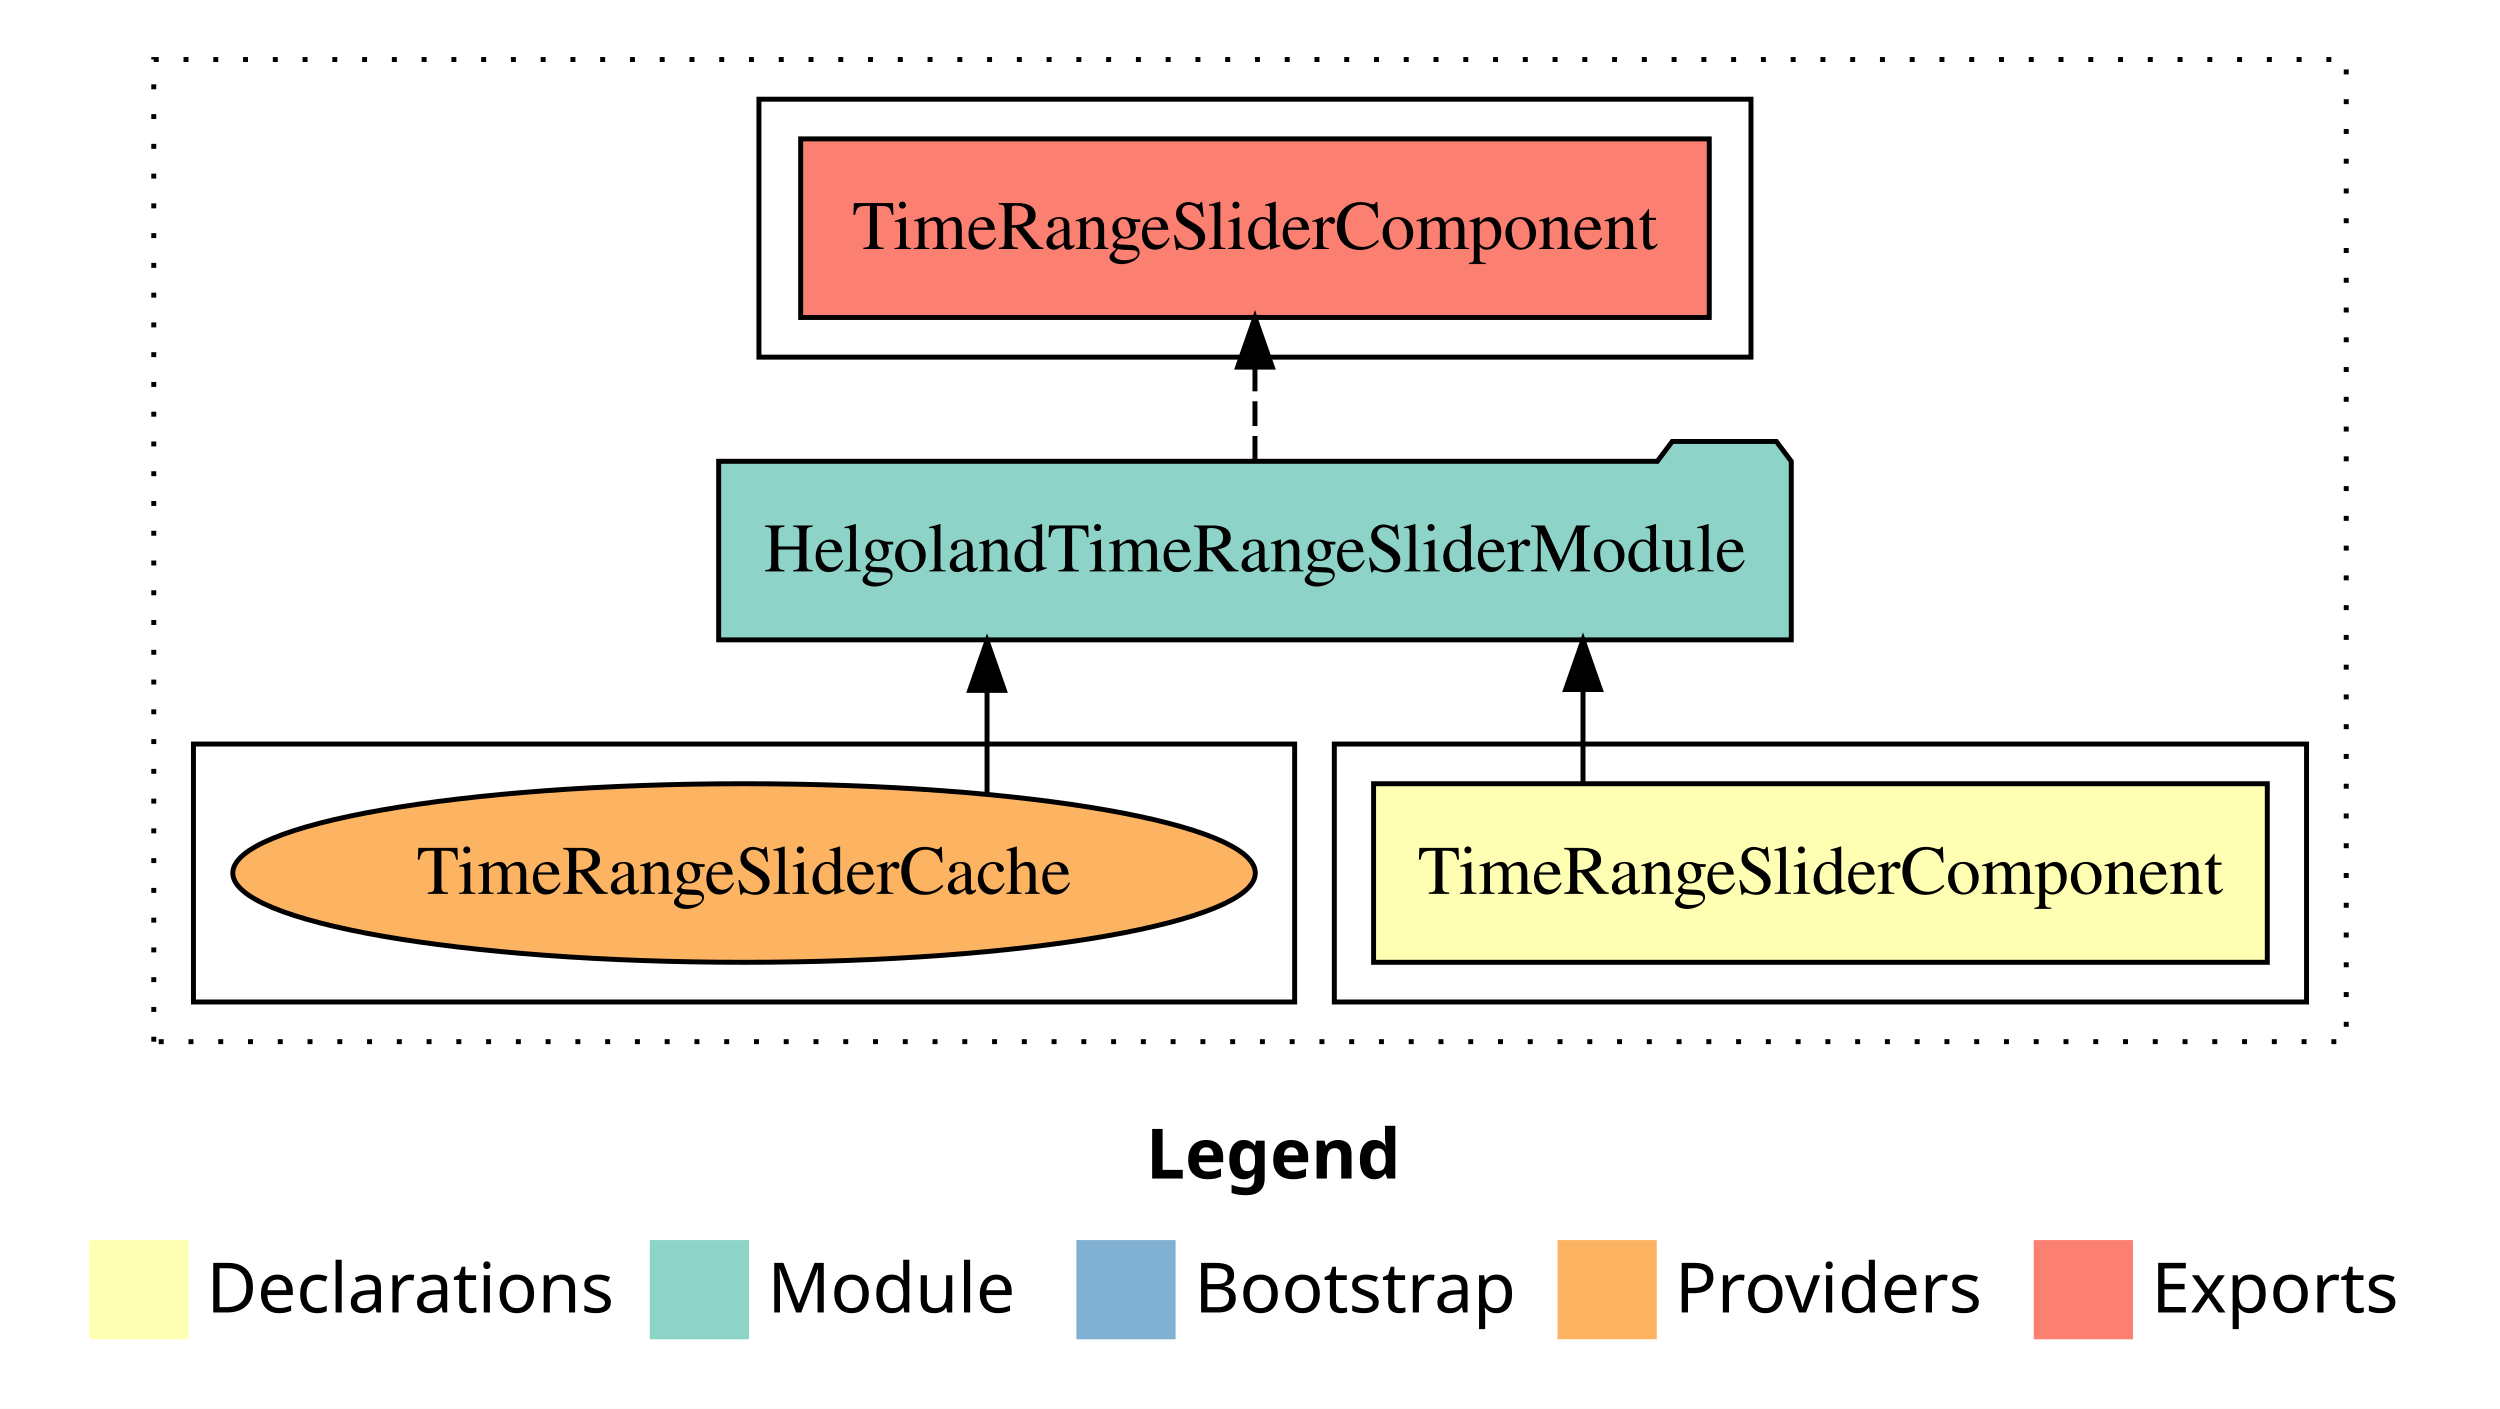
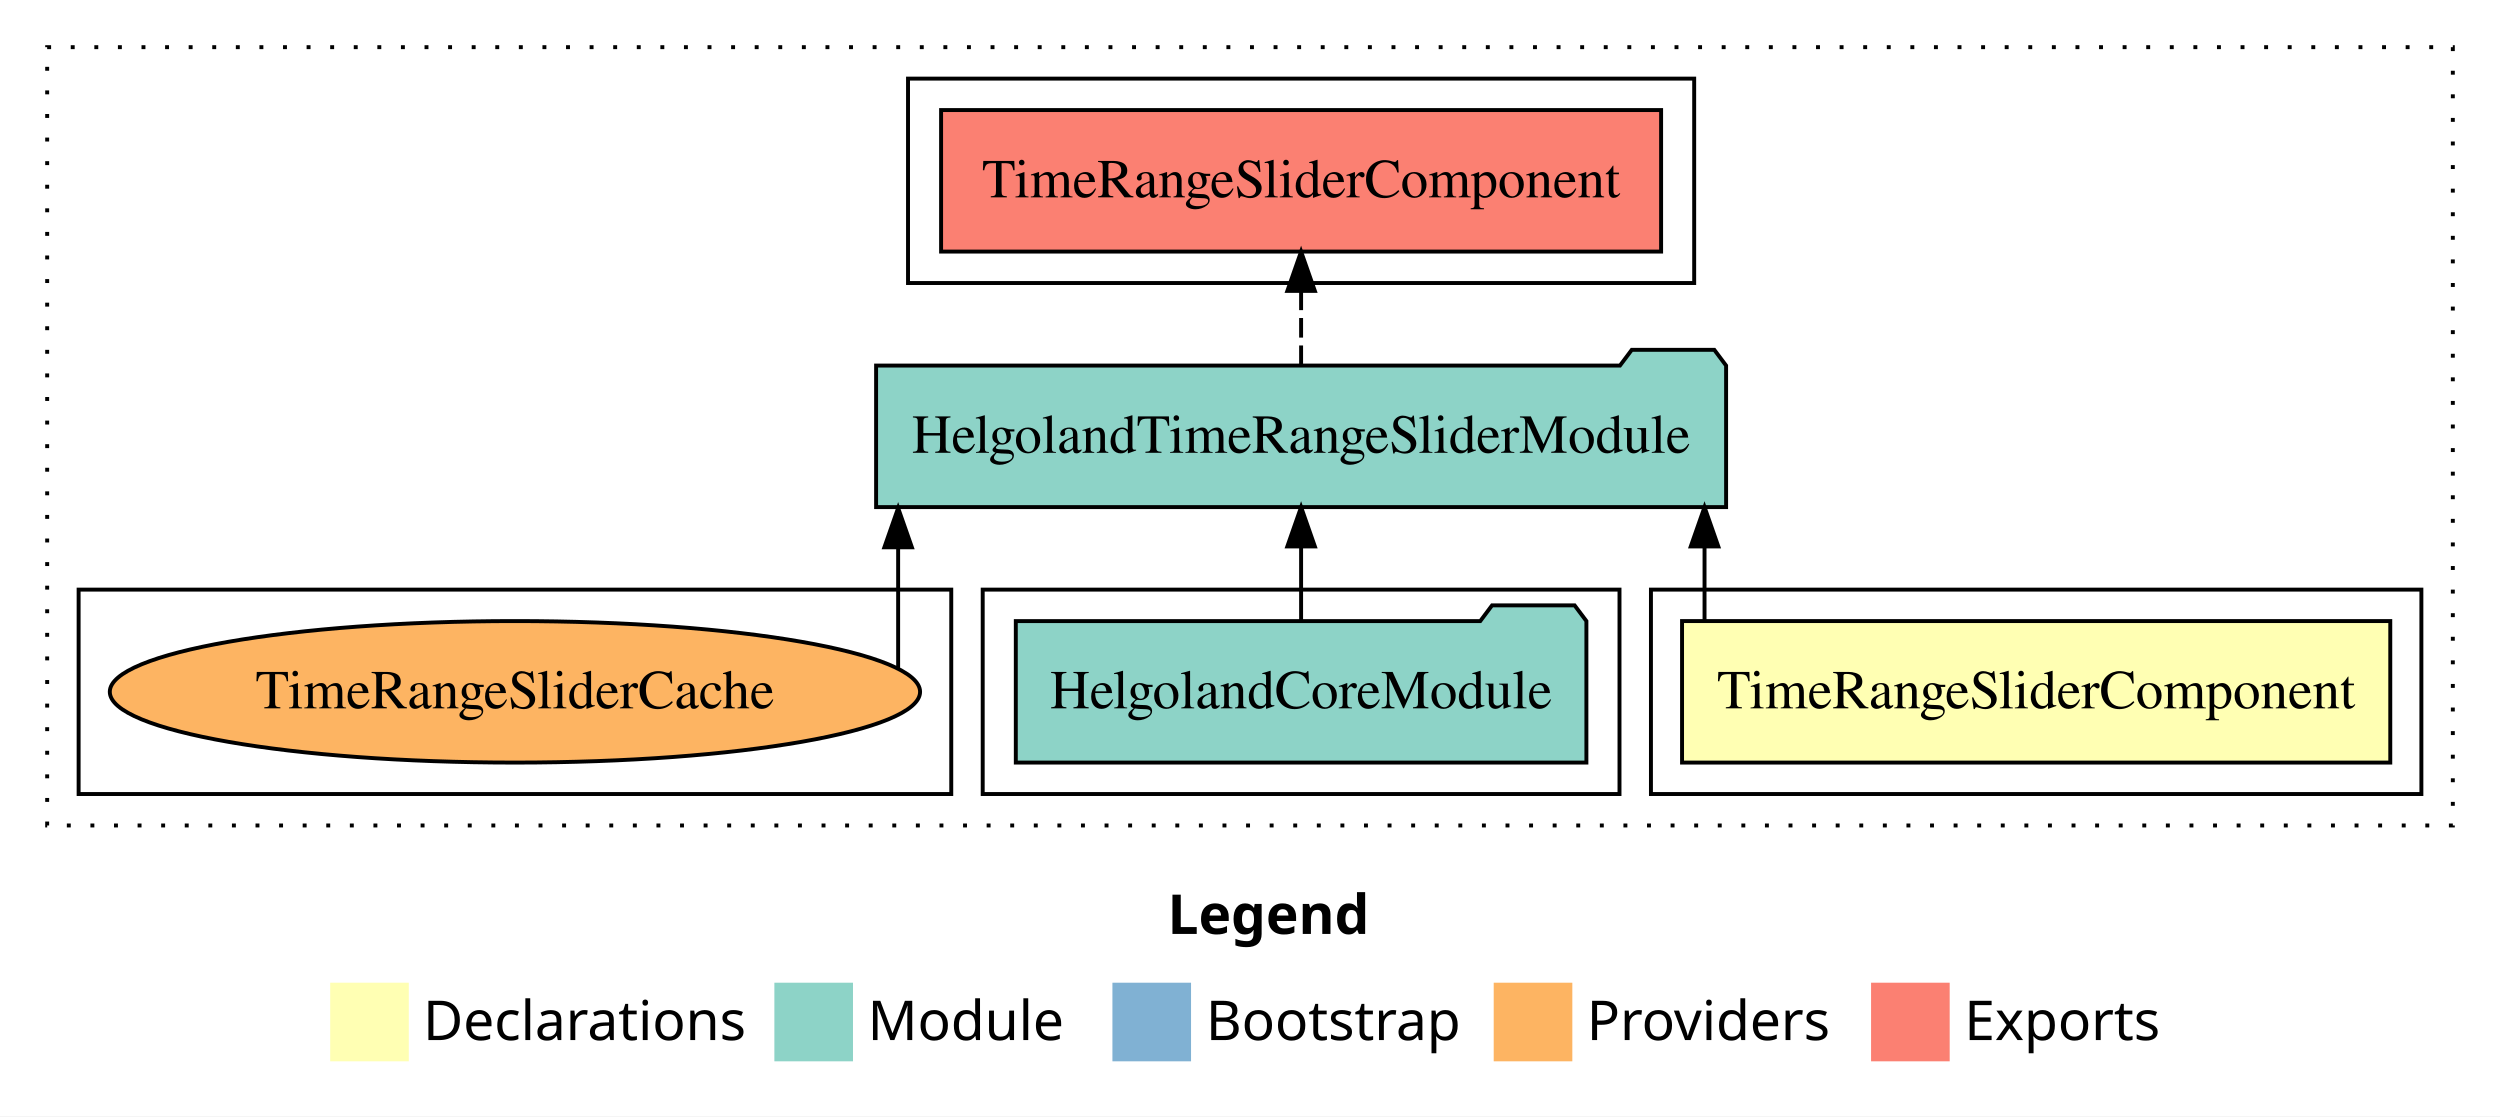
- <svg xmlns="http://www.w3.org/2000/svg" width="504pt" height="284pt" viewBox="0.00 0.00 504.00 284.00">
+ <svg xmlns="http://www.w3.org/2000/svg" width="636pt" height="284pt" viewBox="0.00 0.00 636.00 284.00">
  <g id="graph0" class="graph" transform="scale(1 1) rotate(0) translate(4 280)">
-     <polygon fill="#ffffff" stroke="transparent" points="-4,4 -4,-280 500,-280 500,4 -4,4" />
-     <text text-anchor="start" x="227.009" y="-42.4" font-family="sans-serif" font-weight="bold" font-size="14.00" fill="#000000">Legend</text>
-     <polygon fill="#ffffb3" stroke="transparent" points="14,-10 14,-30 34,-30 34,-10 14,-10" />
-     <text text-anchor="start" x="37.629" y="-15.4" font-family="sans-serif" font-size="14.00" fill="#000000">  Declarations</text>
-     <polygon fill="#8dd3c7" stroke="transparent" points="127,-10 127,-30 147,-30 147,-10 127,-10" />
-     <text text-anchor="start" x="150.725" y="-15.4" font-family="sans-serif" font-size="14.00" fill="#000000">  Module</text>
-     <polygon fill="#80b1d3" stroke="transparent" points="213,-10 213,-30 233,-30 233,-10 213,-10" />
-     <text text-anchor="start" x="236.781" y="-15.4" font-family="sans-serif" font-size="14.00" fill="#000000">  Bootstrap</text>
-     <polygon fill="#fdb462" stroke="transparent" points="310,-10 310,-30 330,-30 330,-10 310,-10" />
-     <text text-anchor="start" x="333.673" y="-15.4" font-family="sans-serif" font-size="14.00" fill="#000000">  Providers</text>
-     <polygon fill="#fb8072" stroke="transparent" points="406,-10 406,-30 426,-30 426,-10 406,-10" />
-     <text text-anchor="start" x="429.726" y="-15.4" font-family="sans-serif" font-size="14.00" fill="#000000">  Exports</text>
+     <polygon fill="#ffffff" stroke="transparent" points="-4,4 -4,-280 632,-280 632,4 -4,4" />
+     <text text-anchor="start" x="293.009" y="-42.4" font-family="sans-serif" font-weight="bold" font-size="14.00" fill="#000000">Legend</text>
+     <polygon fill="#ffffb3" stroke="transparent" points="80,-10 80,-30 100,-30 100,-10 80,-10" />
+     <text text-anchor="start" x="103.629" y="-15.4" font-family="sans-serif" font-size="14.00" fill="#000000">  Declarations</text>
+     <polygon fill="#8dd3c7" stroke="transparent" points="193,-10 193,-30 213,-30 213,-10 193,-10" />
+     <text text-anchor="start" x="216.725" y="-15.4" font-family="sans-serif" font-size="14.00" fill="#000000">  Module</text>
+     <polygon fill="#80b1d3" stroke="transparent" points="279,-10 279,-30 299,-30 299,-10 279,-10" />
+     <text text-anchor="start" x="302.781" y="-15.4" font-family="sans-serif" font-size="14.00" fill="#000000">  Bootstrap</text>
+     <polygon fill="#fdb462" stroke="transparent" points="376,-10 376,-30 396,-30 396,-10 376,-10" />
+     <text text-anchor="start" x="399.673" y="-15.4" font-family="sans-serif" font-size="14.00" fill="#000000">  Providers</text>
+     <polygon fill="#fb8072" stroke="transparent" points="472,-10 472,-30 492,-30 492,-10 472,-10" />
+     <text text-anchor="start" x="495.726" y="-15.4" font-family="sans-serif" font-size="14.00" fill="#000000">  Exports</text>
    <g id="clust1" class="cluster">
-       <polygon fill="none" stroke="#000000" stroke-dasharray="1,5" points="27,-70 27,-268 469,-268 469,-70 27,-70" />
+       <polygon fill="none" stroke="#000000" stroke-dasharray="1,5" points="8,-70 8,-268 620,-268 620,-70 8,-70" />
    </g>
    <g id="clust2" class="cluster">
-       <polygon fill="none" stroke="#000000" points="265,-78 265,-130 461,-130 461,-78 265,-78" />
+       <polygon fill="none" stroke="#000000" points="416,-78 416,-130 612,-130 612,-78 416,-78" />
+     </g>
+     <g id="clust4" class="cluster">
+       <polygon fill="none" stroke="#000000" points="246,-78 246,-130 408,-130 408,-78 246,-78" />
    </g>
    <g id="clust5" class="cluster">
-       <polygon fill="none" stroke="#000000" points="149,-208 149,-260 349,-260 349,-208 149,-208" />
+       <polygon fill="none" stroke="#000000" points="227,-208 227,-260 427,-260 427,-208 227,-208" />
    </g>
    <g id="clust7" class="cluster">
-       <polygon fill="none" stroke="#000000" points="35,-78 35,-130 257,-130 257,-78 35,-78" />
+       <polygon fill="none" stroke="#000000" points="16,-78 16,-130 238,-130 238,-78 16,-78" />
    </g>
    <g id="node1" class="node">
-       <polygon fill="#ffffb3" stroke="#000000" points="453.086,-122 272.914,-122 272.914,-86 453.086,-86 453.086,-122" />
-       <text text-anchor="middle" x="363" y="-99.8" font-family="Times,serif" font-size="14.00" fill="#000000">TimeRangeSliderComponent</text>
+       <polygon fill="#ffffb3" stroke="#000000" points="604.086,-122 423.914,-122 423.914,-86 604.086,-86 604.086,-122" />
+       <text text-anchor="middle" x="514" y="-99.8" font-family="Times,serif" font-size="14.00" fill="#000000">TimeRangeSliderComponent</text>
    </g>
    <g id="node2" class="node">
-       <polygon fill="#8dd3c7" stroke="#000000" points="357.12,-187 354.12,-191 333.12,-191 330.12,-187 140.88,-187 140.88,-151 357.12,-151 357.12,-187" />
-       <text text-anchor="middle" x="249" y="-164.8" font-family="Times,serif" font-size="14.00" fill="#000000">HelgolandTimeRangeSliderModule</text>
+       <polygon fill="#8dd3c7" stroke="#000000" points="435.12,-187 432.12,-191 411.12,-191 408.12,-187 218.88,-187 218.88,-151 435.12,-151 435.12,-187" />
+       <text text-anchor="middle" x="327" y="-164.8" font-family="Times,serif" font-size="14.00" fill="#000000">HelgolandTimeRangeSliderModule</text>
    </g>
    <g id="edge1" class="edge">
-       <path fill="none" stroke="#000000" d="M315.134,-122.106C315.134,-122.106 315.134,-140.991 315.134,-140.991" />
-       <polygon fill="#000000" stroke="#000000" points="311.634,-140.991 315.134,-150.991 318.634,-140.991 311.634,-140.991" />
+       <path fill="none" stroke="#000000" d="M429.634,-122.106C429.634,-122.106 429.634,-140.991 429.634,-140.991" />
+       <polygon fill="#000000" stroke="#000000" points="426.134,-140.991 429.634,-150.991 433.134,-140.991 426.134,-140.991" />
+     </g>
+     <g id="node4" class="node">
+       <polygon fill="#fb8072" stroke="#000000" points="418.586,-252 235.414,-252 235.414,-216 418.586,-216 418.586,-252" />
+       <text text-anchor="middle" x="327" y="-229.8" font-family="Times,serif" font-size="14.00" fill="#000000">TimeRangeSliderComponent </text>
+     </g>
+     <g id="edge3" class="edge">
+       <path fill="none" stroke="#000000" stroke-dasharray="5,2" d="M327,-187.106C327,-187.106 327,-205.991 327,-205.991" />
+       <polygon fill="#000000" stroke="#000000" points="323.5,-205.991 327,-215.991 330.5,-205.991 323.5,-205.991" />
    </g>
    <g id="node3" class="node">
-       <polygon fill="#fb8072" stroke="#000000" points="340.586,-252 157.414,-252 157.414,-216 340.586,-216 340.586,-252" />
-       <text text-anchor="middle" x="249" y="-229.8" font-family="Times,serif" font-size="14.00" fill="#000000">TimeRangeSliderComponent </text>
+       <polygon fill="#8dd3c7" stroke="#000000" points="399.579,-122 396.579,-126 375.579,-126 372.579,-122 254.421,-122 254.421,-86 399.579,-86 399.579,-122" />
+       <text text-anchor="middle" x="327" y="-99.8" font-family="Times,serif" font-size="14.00" fill="#000000">HelgolandCoreModule</text>
    </g>
    <g id="edge2" class="edge">
-       <path fill="none" stroke="#000000" stroke-dasharray="5,2" d="M249,-187.106C249,-187.106 249,-205.991 249,-205.991" />
-       <polygon fill="#000000" stroke="#000000" points="245.5,-205.991 249,-215.991 252.5,-205.991 245.5,-205.991" />
+       <path fill="none" stroke="#000000" d="M327,-122.106C327,-122.106 327,-140.991 327,-140.991" />
+       <polygon fill="#000000" stroke="#000000" points="323.5,-140.991 327,-150.991 330.5,-140.991 323.5,-140.991" />
    </g>
-     <g id="node4" class="node">
-       <ellipse fill="#fdb462" stroke="#000000" cx="146" cy="-104" rx="103.067" ry="18" />
-       <text text-anchor="middle" x="146" y="-99.8" font-family="Times,serif" font-size="14.00" fill="#000000">TimeRangeSliderCache</text>
+     <g id="node5" class="node">
+       <ellipse fill="#fdb462" stroke="#000000" cx="127" cy="-104" rx="103.067" ry="18" />
+       <text text-anchor="middle" x="127" y="-99.8" font-family="Times,serif" font-size="14.00" fill="#000000">TimeRangeSliderCache</text>
    </g>
-     <g id="edge3" class="edge">
-       <path fill="none" stroke="#000000" d="M194.987,-120.067C194.987,-120.067 194.987,-140.824 194.987,-140.824" />
-       <polygon fill="#000000" stroke="#000000" points="191.487,-140.824 194.987,-150.824 198.487,-140.824 191.487,-140.824" />
+     <g id="edge4" class="edge">
+       <path fill="none" stroke="#000000" d="M224.487,-109.999C224.487,-109.999 224.487,-140.764 224.487,-140.764" />
+       <polygon fill="#000000" stroke="#000000" points="220.987,-140.764 224.487,-150.764 227.987,-140.764 220.987,-140.764" />
    </g>
  </g>
</svg>
